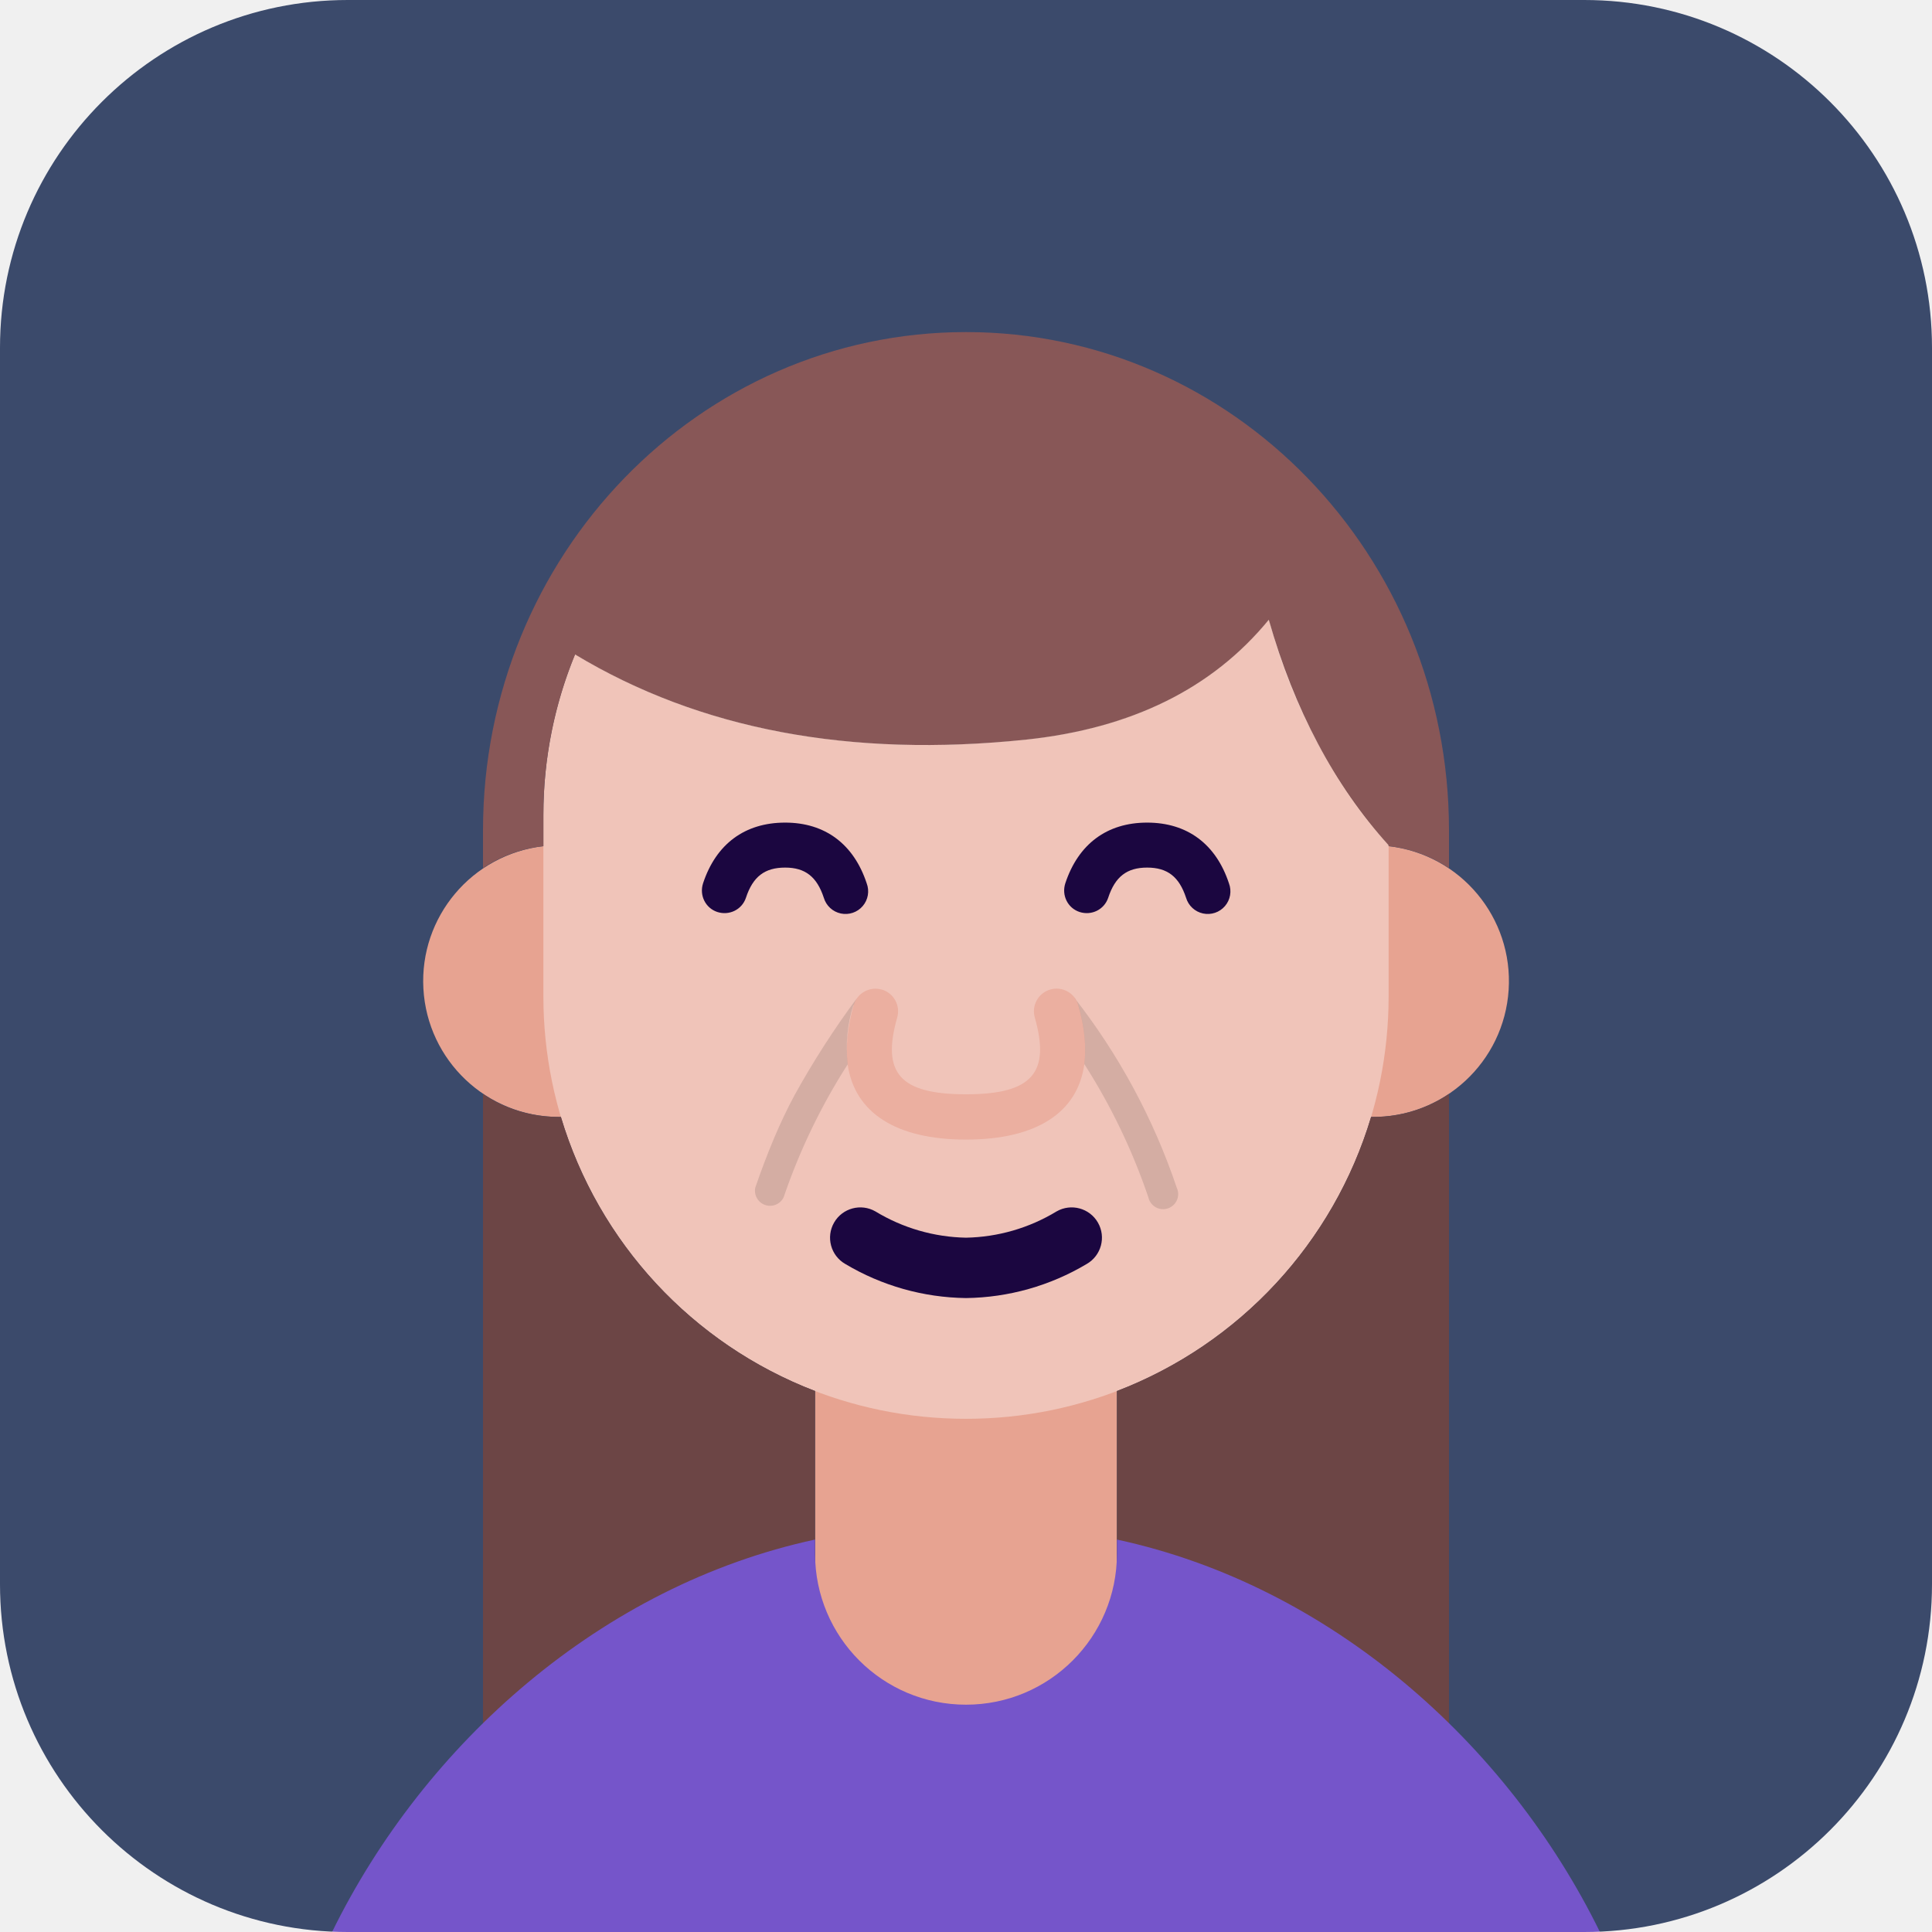
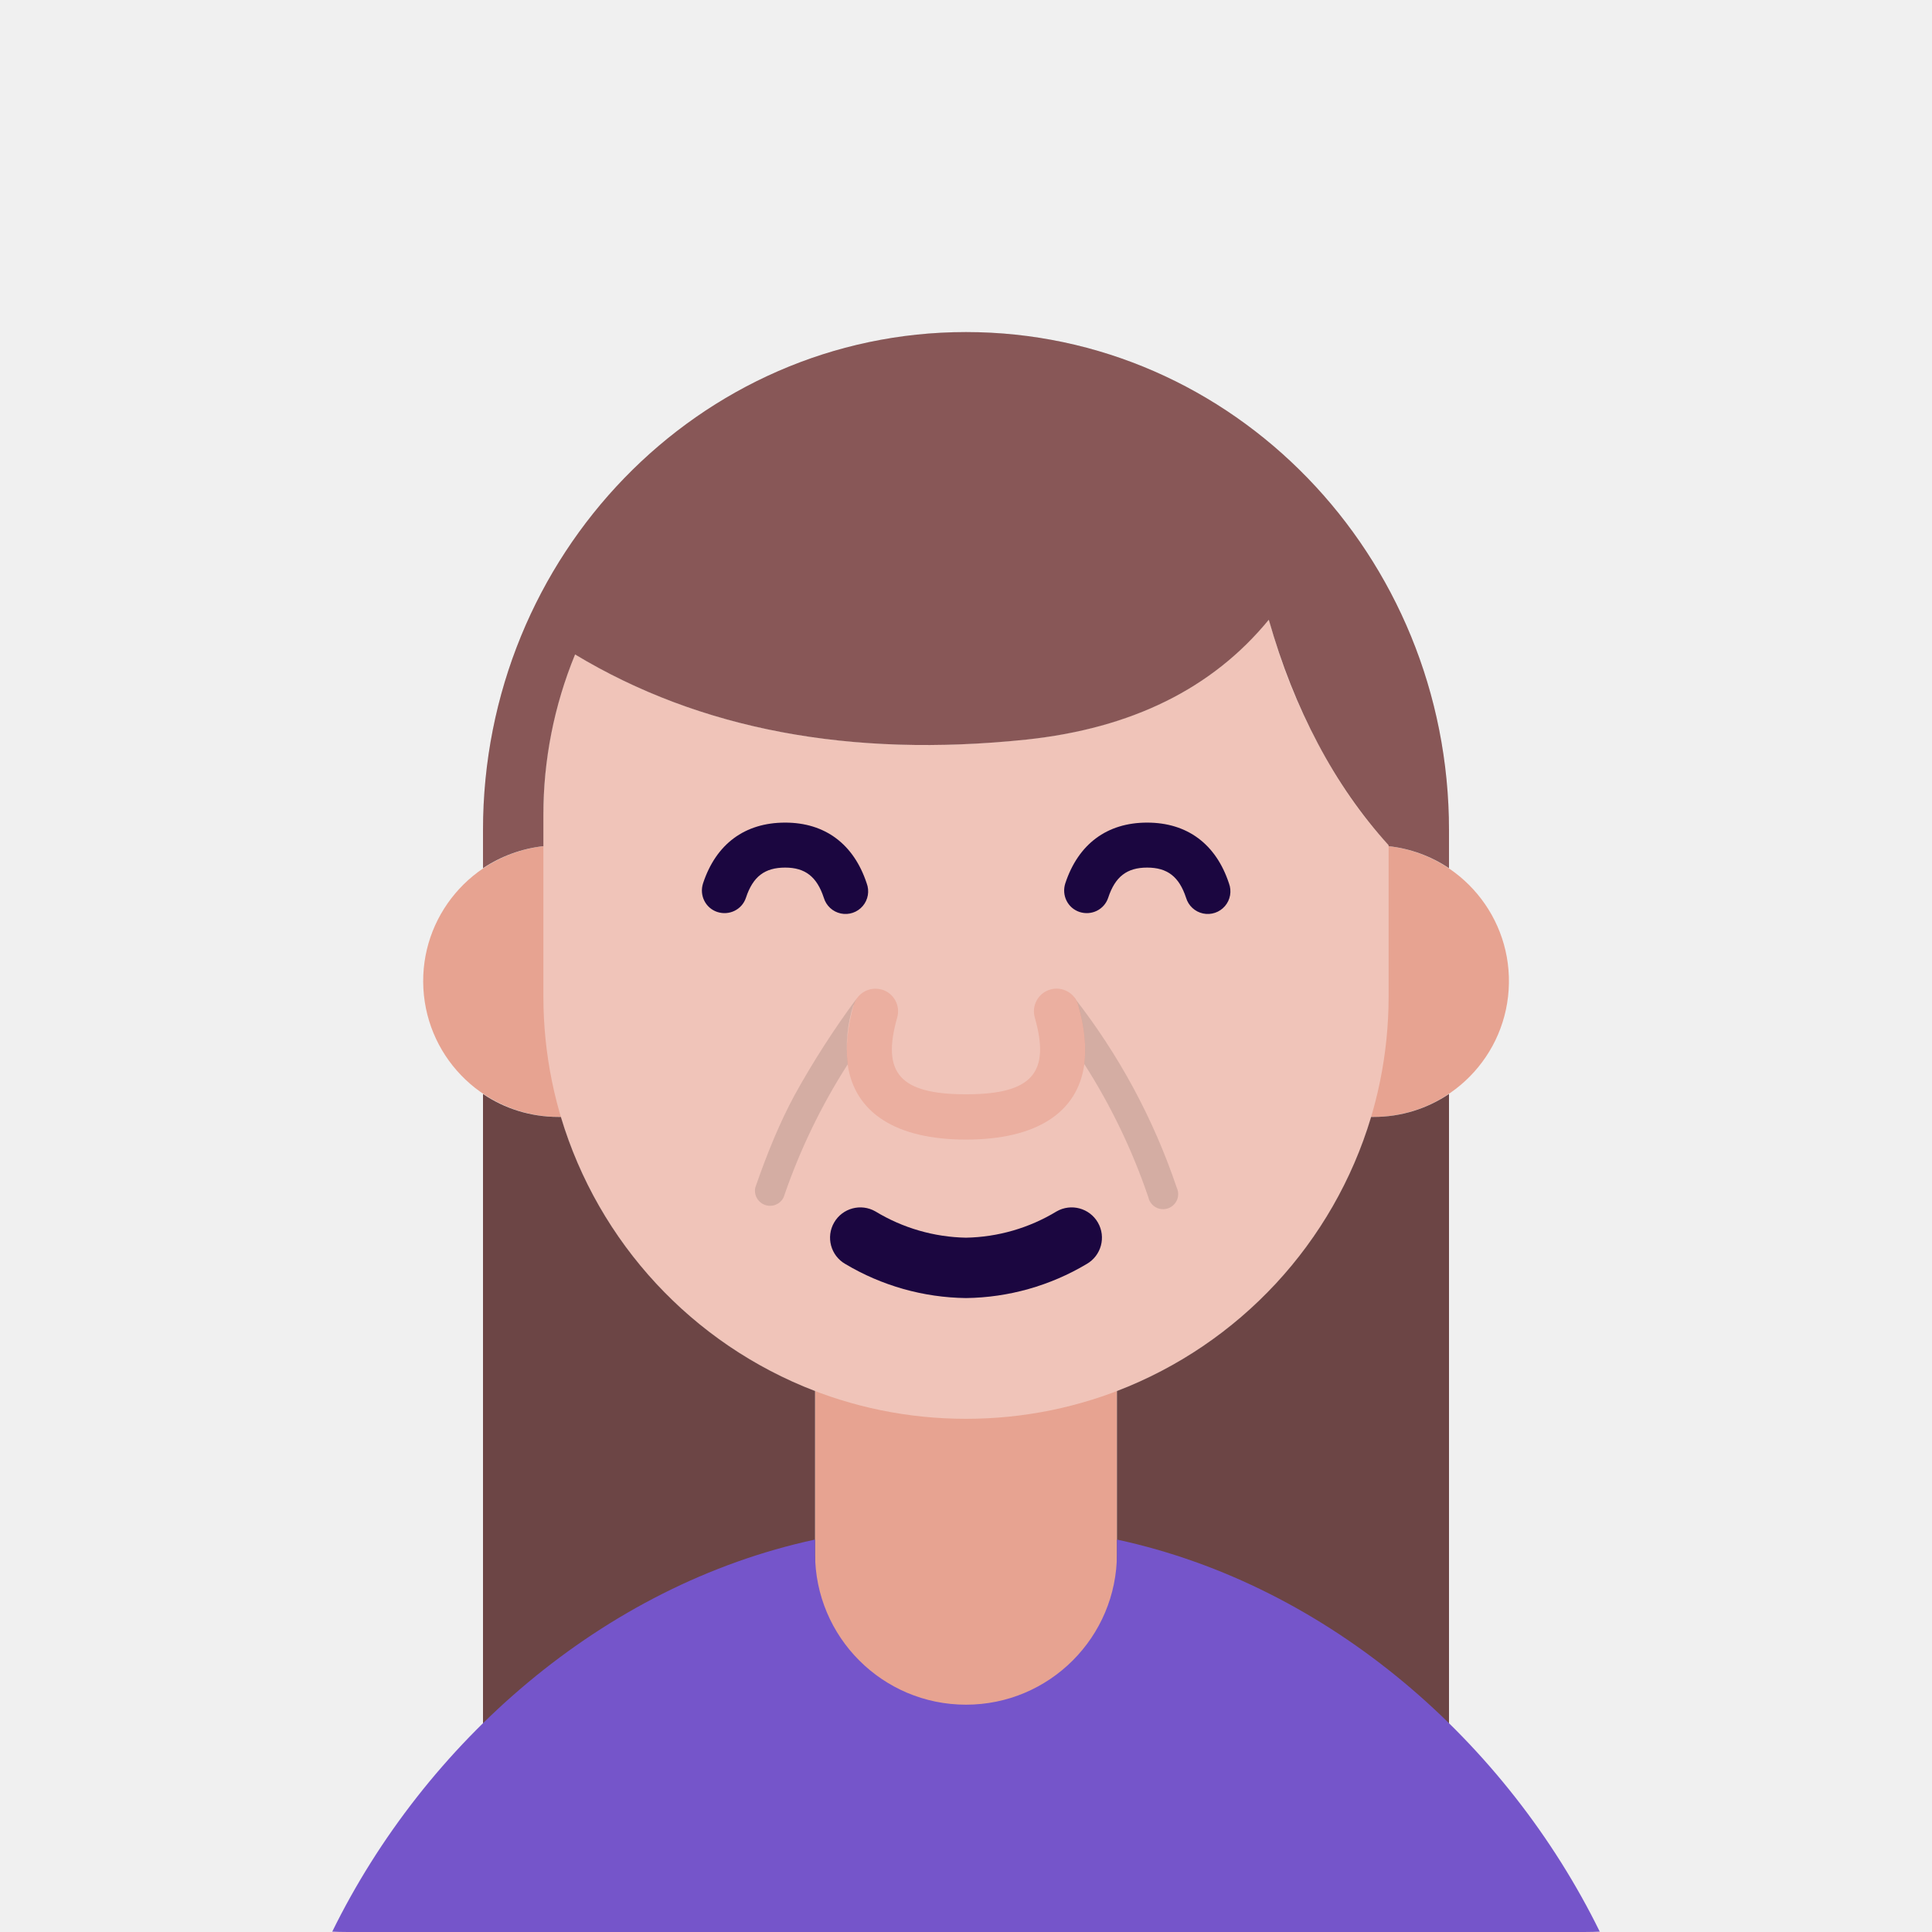
<svg xmlns="http://www.w3.org/2000/svg" viewBox="0 0 64 64" fill="none" shape-rendering="auto" width="128" height="128">
  <mask id="viewboxMask">
    <rect width="64" height="64" rx="11.52" ry="11.52" x="0" y="0" fill="#fff" />
  </mask>
  <g mask="url(#viewboxMask)">
-     <rect fill="#3b4a6b" width="64" height="64" x="0" y="0" />
    <path d="M37 46.08V52a5 5 0 0 1-10 0v-5.92A14.04 14.04 0 0 1 18.58 37h-.08a4.5 4.5 0 0 1-.5-8.97V27a14 14 0 1 1 28 0v1.03a4.5 4.5 0 0 1-.58 8.97A14.04 14.04 0 0 1 37 46.08Z" fill="#e7a391" />
    <mask id="personas-a" style="mask-type:luminance" maskUnits="userSpaceOnUse" x="14" y="13" width="36" height="44">
      <path d="M37 46.08V52a5 5 0 0 1-10 0v-5.92A14.04 14.04 0 0 1 18.58 37h-.08a4.5 4.5 0 0 1-.5-8.97V27a14 14 0 1 1 28 0v1.03a4.5 4.5 0 0 1-.58 8.97A14.04 14.04 0 0 1 37 46.08Z" fill="#fff" />
    </mask>
    <g mask="url(#personas-a)">
      <path d="M32 13a14 14 0 0 1 14 14v6a14 14 0 1 1-28 0v-6a14 14 0 0 1 14-14Z" fill="#fff" style="mix-blend-mode:overlay" opacity=".36" />
    </g>
    <g transform="translate(20 24)">
      <path d="M3.76 6.21c.4.13.82-.08.95-.47.23-.7.62-1 1.3-1 .66 0 1.05.3 1.28 1a.75.75 0 1 0 1.42-.48c-.43-1.3-1.38-2.01-2.7-2.01-1.34 0-2.29.71-2.72 2.01-.13.4.08.82.47.95ZM15.76 6.21c.4.13.82-.08.95-.47.23-.7.62-1 1.29-1s1.06.3 1.29 1a.75.75 0 1 0 1.42-.48c-.43-1.3-1.38-2.01-2.71-2.01s-2.28.71-2.71 2.01c-.13.4.08.82.47.95Z" fill="#1B0640" />
    </g>
    <g transform="translate(2 2)">
      <path fill-rule="evenodd" clip-rule="evenodd" d="M44 26c-1.8-2-3.13-4.5-3.97-7.47-1.87 2.28-4.55 3.6-8.03 3.97-5.83.61-10.82-.33-14.95-2.82A13.96 13.96 0 0 0 16 25v1.03c-.73.08-1.42.34-2 .73V25.5C14 16.39 21.16 9 30 9s16 7.39 16 16.5v1.26a4.47 4.47 0 0 0-2-.73V26Zm2 8.24v22.28H35V44.08A14.04 14.04 0 0 0 43.42 35h.08c.93 0 1.78-.28 2.5-.76ZM14 56.57h11.13L25 49.55v-5.47A14.04 14.04 0 0 1 16.58 35h-.08c-.93 0-1.79-.28-2.5-.76v22.33Z" fill="#6c4545" />
      <path d="M40.03 18.53A18.47 18.47 0 0 0 44 26v.03c.73.08 1.42.34 2 .73V25.5C46 16.39 38.84 9 30 9s-16 7.39-16 16.5v1.26c.58-.4 1.27-.65 2-.73V25c0-1.88.37-3.68 1.05-5.32 4.13 2.5 9.12 3.43 14.95 2.82 3.48-.37 6.16-1.7 8.03-3.97Z" fill="#fff" style="mix-blend-mode:overlay" opacity=".26" />
    </g>
    <g transform="translate(11 44)">
      <path d="M16 7v.47a5 5 0 1 0 10 0V7c7.06 1.52 12.93 6.74 16 13H0C3.07 13.74 8.94 8.52 16 7Z" fill="#7555ca" />
    </g>
    <g transform="translate(23 36)">
      <path d="M5 5.87a1 1 0 1 1 1-1.74A6 6 0 0 0 9 5a6 6 0 0 0 3-.87 1 1 0 1 1 1 1.74A8 8 0 0 1 9 7a8 8 0 0 1-4-1.13Z" fill="#1B0640" />
    </g>
    <g transform="translate(24 28)">
      <path opacity=".12" fill-rule="evenodd" clip-rule="evenodd" d="M11.72 5.3c.21.73.27 1.38.2 1.95a20.24 20.24 0 0 1 2.12 4.41.5.5 0 1 0 .94-.32 21.23 21.23 0 0 0-3.4-6.3c.07.07.11.16.14.25Zm-7.44 0a.75.75 0 0 1 .11-.24 28.75 28.75 0 0 0-2.07 3.22c-.48.89-.9 1.9-1.3 3.06a.5.5 0 0 0 .94.32 20.24 20.24 0 0 1 2.12-4.4 4.77 4.77 0 0 1 .19-1.97Z" fill="#000" />
      <path d="M5.2 4.78a.75.75 0 0 0-.92.51c-.21.75-.27 1.4-.2 1.97.23 1.6 1.6 2.49 3.92 2.49 2.33 0 3.7-.89 3.92-2.5.07-.57.01-1.22-.2-1.96a.75.75 0 1 0-1.44.42c.52 1.83-.09 2.54-2.28 2.54-2.2 0-2.8-.71-2.28-2.54a.75.75 0 0 0-.51-.93Z" fill="#000" style="mix-blend-mode:overlay" opacity=".36" />
    </g>
    <g transform="translate(14 26)" />
  </g>
</svg>
